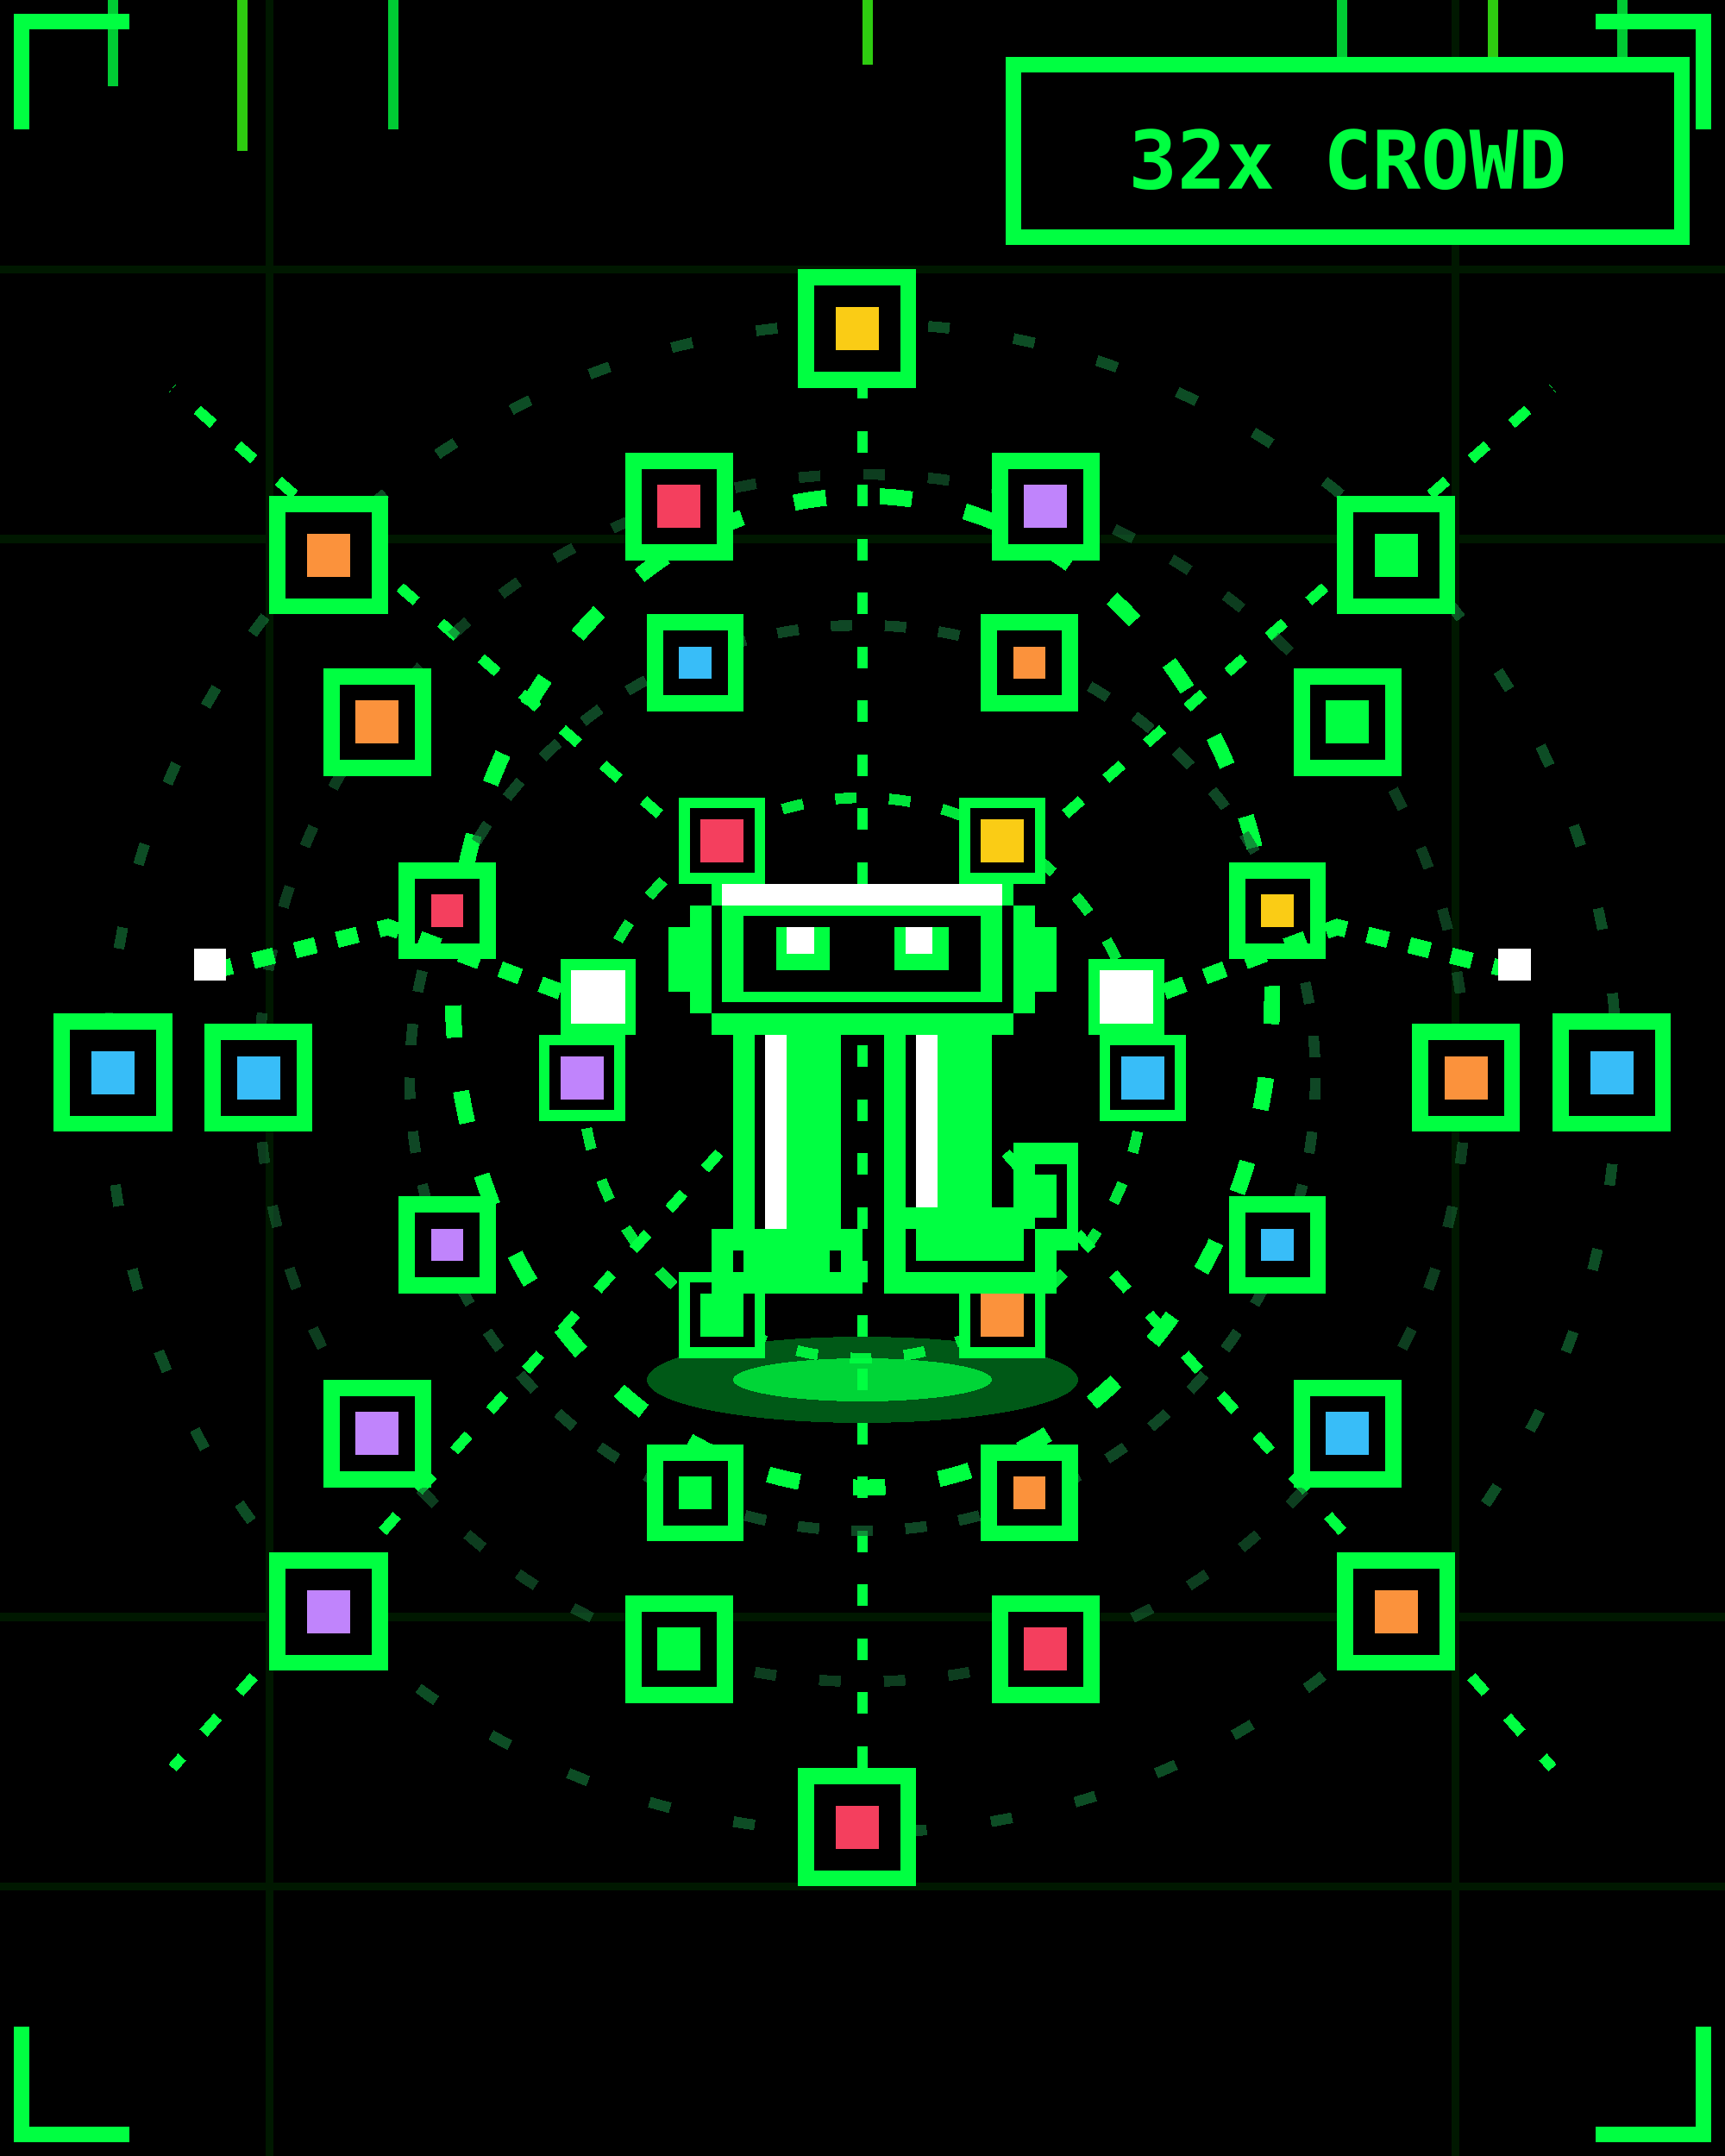
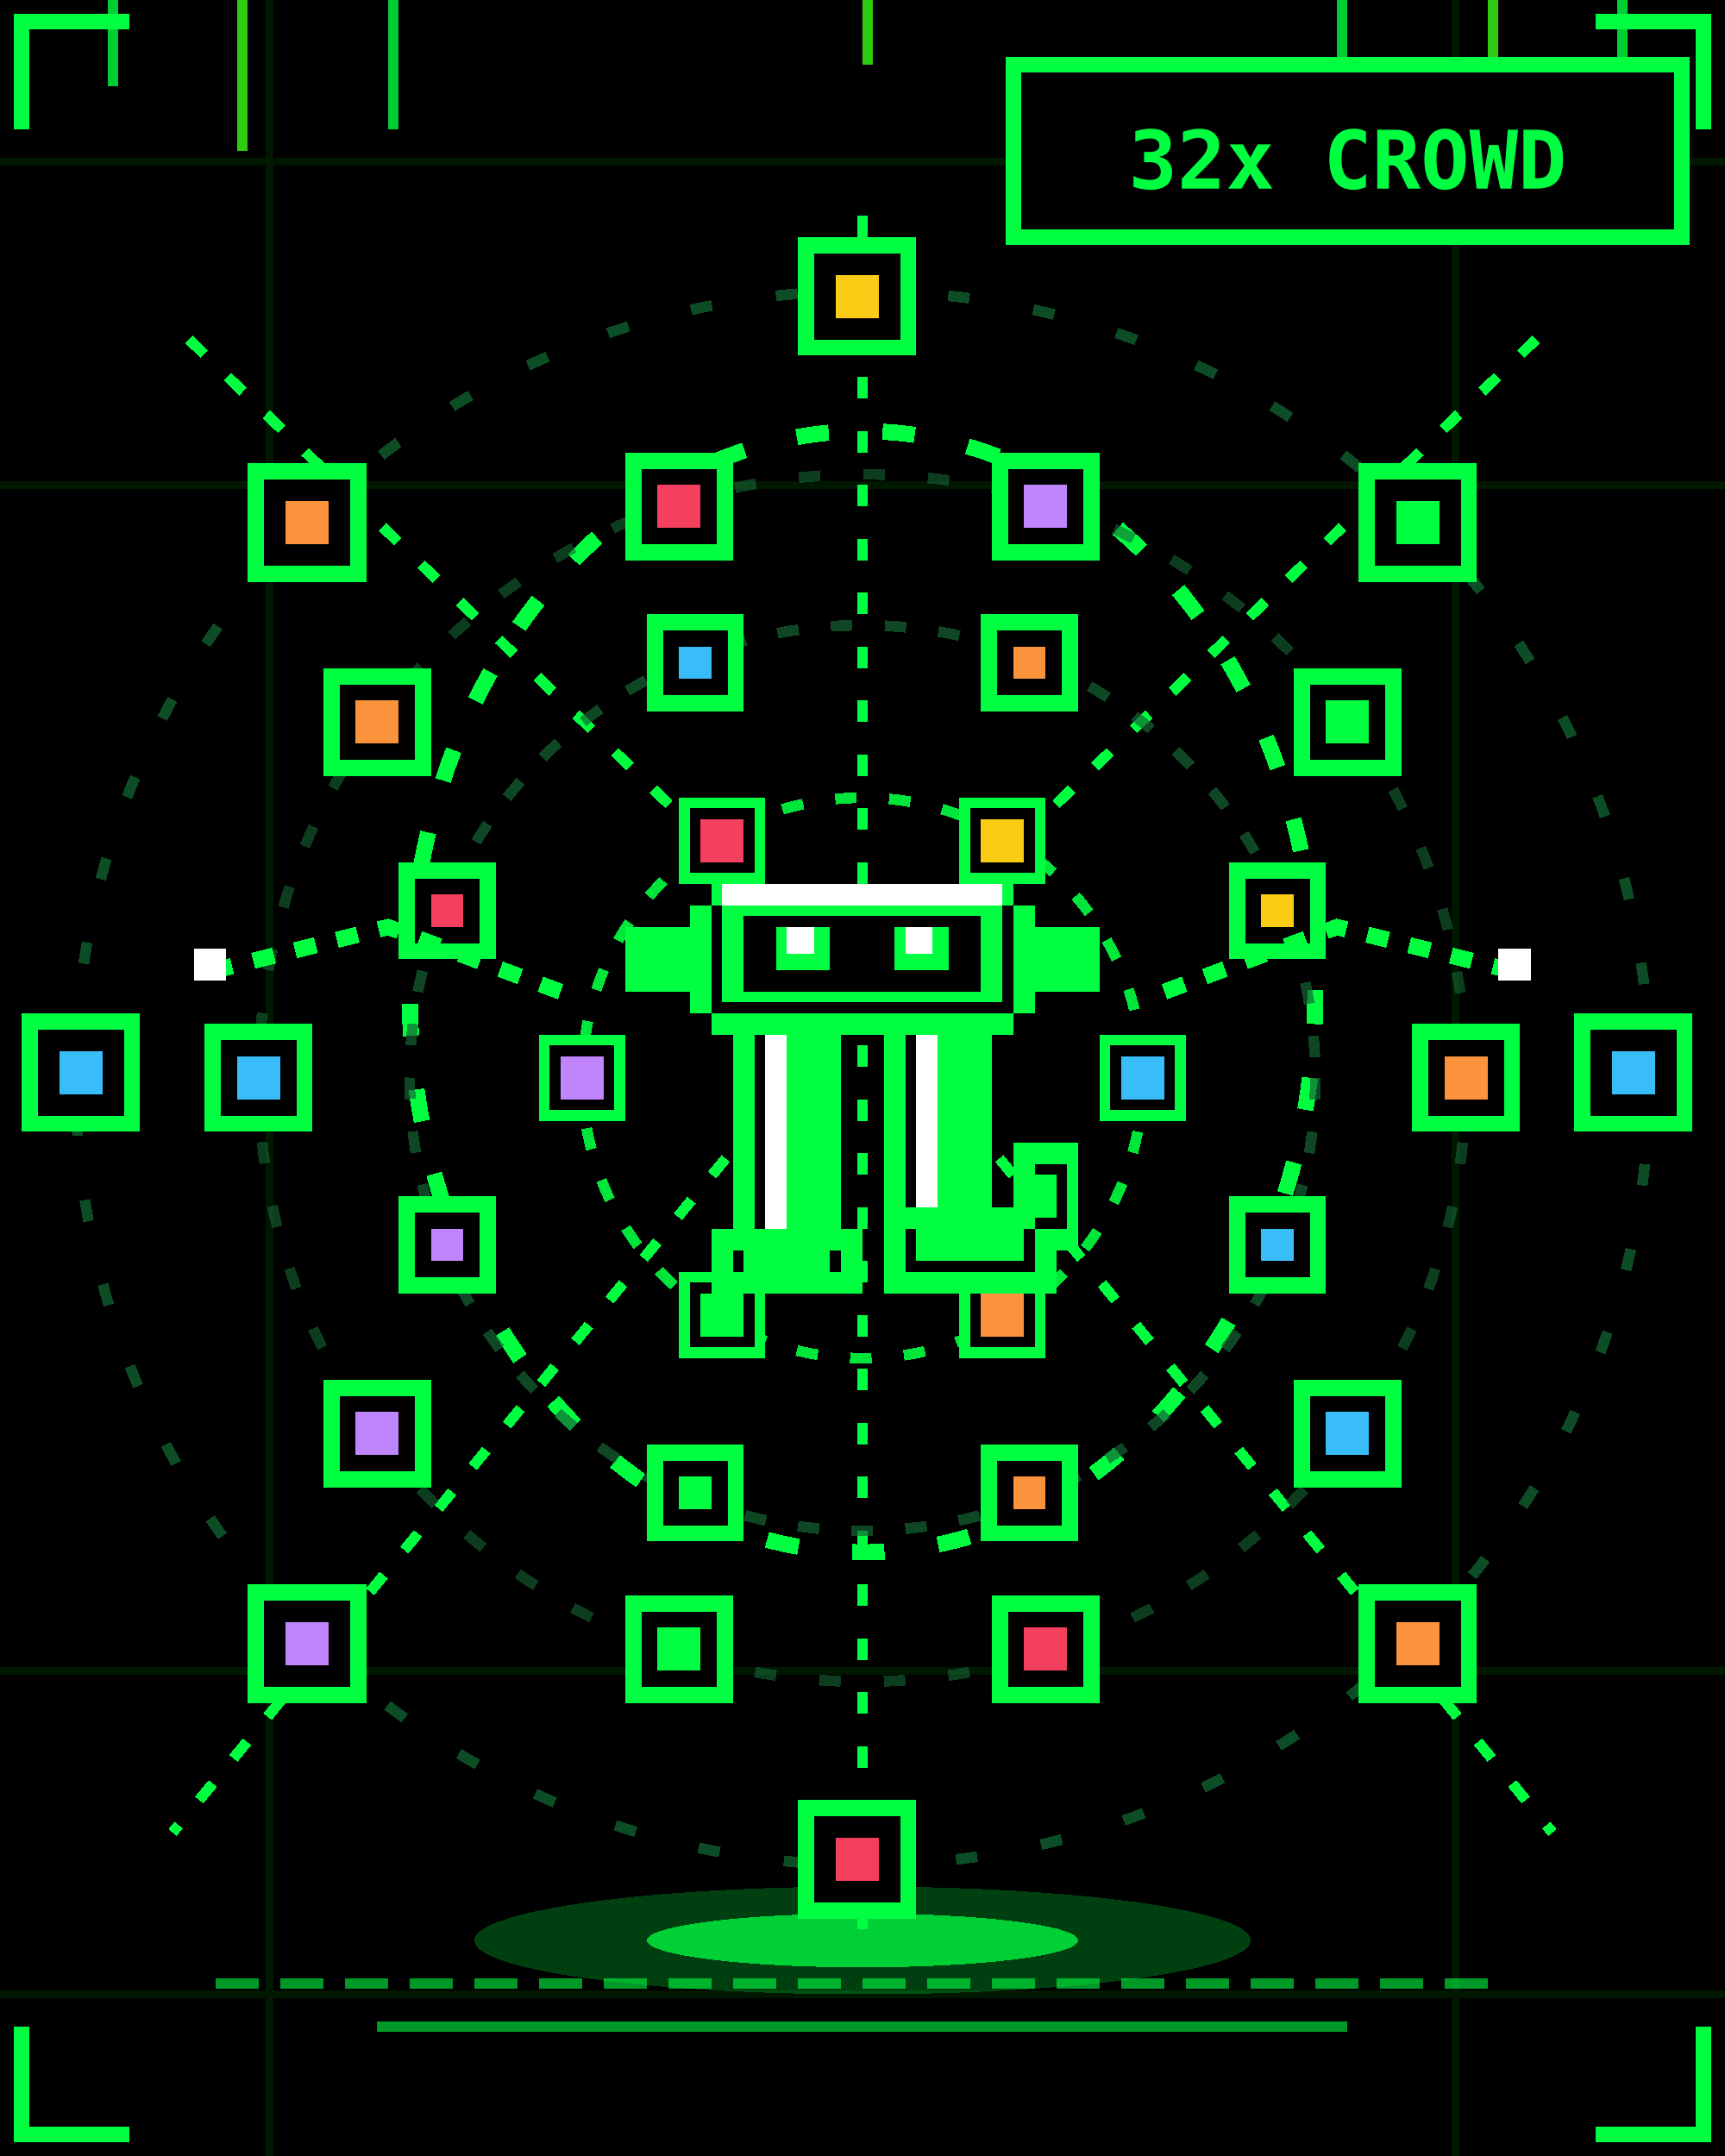
<svg xmlns="http://www.w3.org/2000/svg" viewBox="0 0 160 200" width="100%" height="100%" preserveAspectRatio="none" shape-rendering="crispEdges">
  <style>
-     /* LCD Stepped Frame Timing (Authentic 4-8 FPS Choppy Embedded Matrix Display) */
    @keyframes vortexRing1 { 0% { transform: rotate(0deg); } 100% { transform: rotate(360deg); } }
    @keyframes vortexRing2 { 0% { transform: rotate(360deg); } 100% { transform: rotate(0deg); } }
    @keyframes vortexRing3 { 0% { transform: rotate(0deg); } 100% { transform: rotate(360deg); } }
    @keyframes vortexRing4 { 0% { transform: rotate(360deg); } 100% { transform: rotate(0deg); } }
    @keyframes levitateCenter { 0%, 100% { transform: translateY(0px); } 50% { transform: translateY(-4px); } }
-     @keyframes psychicWaveWide { 0% { transform: scale(0.3); opacity: 0.9; } 50% { opacity: 0.4; } 100% { transform: scale(1.45); opacity: 0; } }
+     @keyframes psychicWaveWide { 0% { transform: scale(0.3); opacity: 0.9; } 50% { opacity: 0.4; } 100% { transform: scale(1.5); opacity: 0; } }
    @keyframes lightningFlicker { 0%, 100% { opacity: 0.15; } 50% { opacity: 1; } }
    @keyframes rainFall1 { 0% { transform: translateY(-10px); opacity: 0; } 30% { opacity: 0.9; } 80% { opacity: 0.9; } 100% { transform: translateY(205px); opacity: 0; } }
    @keyframes rainFall2 { 0% { transform: translateY(-10px); opacity: 0; } 30% { opacity: 0.9; } 80% { opacity: 0.9; } 100% { transform: translateY(205px); opacity: 0; } }

-     /* Discrete stepped keyframes for authentic retro LCD stutter */
    .ring-1 { animation: vortexRing1 6s steps(8) infinite; transform-origin: 80px 100px; }
    .ring-2 { animation: vortexRing2 10s steps(10) infinite; transform-origin: 80px 100px; }
    .ring-3 { animation: vortexRing3 14s steps(12) infinite; transform-origin: 80px 100px; }
    .ring-4 { animation: vortexRing4 18s steps(16) infinite; transform-origin: 80px 100px; }
    .pip-commander { animation: levitateCenter 1.6s steps(2) infinite; transform-origin: 80px 100px; }
    .psychic-ring-1 { animation: psychicWaveWide 1.8s steps(4) infinite; transform-origin: 80px 92px; }
    .psychic-ring-2 { animation: psychicWaveWide 1.8s steps(4) infinite 0.9s; transform-origin: 80px 92px; }
    .lightning-arc { animation: lightningFlicker 0.4s steps(2) infinite; }
    .rain-stream-1 { animation: rainFall1 2.2s steps(8) infinite; }
    .rain-stream-2 { animation: rainFall2 2.8s steps(8) infinite 1s; }
  </style>
  <rect width="160" height="200" fill="#000000" />
  <g stroke="#003b00" stroke-width="0.75" opacity="0.4">
-     <line x1="0" y1="25" x2="160" y2="25" />
-     <line x1="0" y1="50" x2="160" y2="50" />
-     <line x1="0" y1="150" x2="160" y2="150" />
-     <line x1="0" y1="175" x2="160" y2="175" />
+     <line x1="0" y1="15" x2="160" y2="15" />
+     <line x1="0" y1="45" x2="160" y2="45" />
+     <line x1="0" y1="155" x2="160" y2="155" />
+     <line x1="0" y1="185" x2="160" y2="185" />
    <line x1="25" y1="0" x2="25" y2="200" />
    <line x1="135" y1="0" x2="135" y2="200" />
  </g>
  <g stroke="#00ff41" stroke-width="1.5" fill="none">
    <path d="M2,12 L2,2 L12,2" />
    <path d="M158,12 L158,2 L148,2" />
    <path d="M2,188 L2,198 L12,198" />
    <path d="M158,188 L158,198 L148,198" />
  </g>
  <g class="rain-stream-1" fill="#00ff41" opacity="0.8">
    <rect x="10" y="0" width="1" height="8" />
    <rect x="36" y="0" width="1" height="12" />
    <rect x="124" y="0" width="1" height="10" />
    <rect x="150" y="0" width="1" height="8" />
  </g>
  <g class="rain-stream-2" fill="#39ff14" opacity="0.8">
    <rect x="22" y="0" width="1" height="14" />
    <rect x="80" y="0" width="1" height="6" />
    <rect x="138" y="0" width="1" height="14" />
  </g>
  <g fill="none" stroke="#00ff41" stroke-width="1.5" stroke-dasharray="3,5">
-     <ellipse cx="80" cy="92" rx="38" ry="46" class="psychic-ring-1" />
-     <ellipse cx="80" cy="92" rx="38" ry="46" class="psychic-ring-2" />
-   </g>
-   <ellipse cx="80" cy="128" rx="20" ry="4" fill="#00ff41" opacity="0.35" />
-   <ellipse cx="80" cy="128" rx="12" ry="2" fill="#00ff41" opacity="0.75" />
+     <ellipse cx="80" cy="92" rx="42" ry="52" class="psychic-ring-1" />
+     <ellipse cx="80" cy="92" rx="42" ry="52" class="psychic-ring-2" />
+   </g>
+   <g opacity="0.6" stroke="#00ff41" stroke-width="1">
+     <line x1="20" y1="184" x2="140" y2="184" stroke-dasharray="4,2" />
+     <line x1="35" y1="188" x2="125" y2="188" />
+   </g>
+   <ellipse cx="80" cy="180" rx="36" ry="5" fill="#00ff41" opacity="0.25" />
+   <ellipse cx="80" cy="180" rx="20" ry="2.5" fill="#00ff41" opacity="0.75" />
  <g class="lightning-arc" stroke="#00ff41" stroke-width="1" stroke-dasharray="2,3" fill="none">
-     <line x1="80" y1="92" x2="16" y2="36" />
-     <line x1="80" y1="92" x2="144" y2="36" />
-     <line x1="80" y1="92" x2="16" y2="164" />
-     <line x1="80" y1="92" x2="144" y2="164" />
-     <line x1="80" y1="92" x2="80" y2="30" />
-     <line x1="80" y1="92" x2="80" y2="170" />
+     <line x1="80" y1="92" x2="16" y2="30" />
+     <line x1="80" y1="92" x2="144" y2="30" />
+     <line x1="80" y1="92" x2="16" y2="170" />
+     <line x1="80" y1="92" x2="144" y2="170" />
+     <line x1="80" y1="92" x2="80" y2="20" />
+     <line x1="80" y1="92" x2="80" y2="180" />
  </g>
  <g class="ring-4">
-     <circle cx="80" cy="100" r="70" fill="none" stroke="#15803d" stroke-width="1" stroke-dasharray="2,6" opacity="0.6" />
-     <g transform="translate(144, 94)">
+     <circle cx="80" cy="100" r="73" fill="none" stroke="#15803d" stroke-width="1" stroke-dasharray="2,6" opacity="0.6" />
+     <g transform="translate(146, 94)">
      <rect width="11" height="11" fill="#00ff41" />
      <rect x="1.5" y="1.5" width="8" height="8" fill="#000" />
      <rect x="3.5" y="3.5" width="4" height="4" fill="#38bdf8" />
    </g>
-     <g transform="translate(124, 144)">
+     <g transform="translate(126, 147)">
      <rect width="11" height="11" fill="#00ff41" />
      <rect x="1.5" y="1.5" width="8" height="8" fill="#000" />
      <rect x="3.5" y="3.5" width="4" height="4" fill="#fb923c" />
    </g>
-     <g transform="translate(74, 164)">
+     <g transform="translate(74, 167)">
      <rect width="11" height="11" fill="#00ff41" />
      <rect x="1.5" y="1.5" width="8" height="8" fill="#000" />
      <rect x="3.5" y="3.5" width="4" height="4" fill="#f43f5e" />
    </g>
-     <g transform="translate(25, 144)">
+     <g transform="translate(23, 147)">
      <rect width="11" height="11" fill="#00ff41" />
      <rect x="1.5" y="1.5" width="8" height="8" fill="#000" />
      <rect x="3.5" y="3.5" width="4" height="4" fill="#c084fc" />
    </g>
-     <g transform="translate(5, 94)">
+     <g transform="translate(2, 94)">
      <rect width="11" height="11" fill="#00ff41" />
      <rect x="1.5" y="1.5" width="8" height="8" fill="#000" />
      <rect x="3.5" y="3.5" width="4" height="4" fill="#38bdf8" />
    </g>
-     <g transform="translate(25, 46)">
+     <g transform="translate(23, 43)">
      <rect width="11" height="11" fill="#00ff41" />
      <rect x="1.5" y="1.5" width="8" height="8" fill="#000" />
      <rect x="3.5" y="3.5" width="4" height="4" fill="#fb923c" />
    </g>
-     <g transform="translate(74, 25)">
+     <g transform="translate(74, 22)">
      <rect width="11" height="11" fill="#00ff41" />
      <rect x="1.5" y="1.5" width="8" height="8" fill="#000" />
      <rect x="3.5" y="3.5" width="4" height="4" fill="#facc15" />
    </g>
-     <g transform="translate(124, 46)">
+     <g transform="translate(126, 43)">
      <rect width="11" height="11" fill="#00ff41" />
      <rect x="1.5" y="1.5" width="8" height="8" fill="#000" />
      <rect x="3.5" y="3.5" width="4" height="4" fill="#00ff41" />
    </g>
  </g>
  <g class="ring-3">
    <circle cx="80" cy="100" r="56" fill="none" stroke="#166534" stroke-width="1" stroke-dasharray="2,4" opacity="0.6" />
    <g transform="translate(131, 95)">
      <rect width="10" height="10" fill="#00ff41" />
      <rect x="1.5" y="1.5" width="7" height="7" fill="#000" />
      <rect x="3" y="3" width="4" height="4" fill="#fb923c" />
    </g>
    <g transform="translate(120, 128)">
      <rect width="10" height="10" fill="#00ff41" />
      <rect x="1.5" y="1.5" width="7" height="7" fill="#000" />
      <rect x="3" y="3" width="4" height="4" fill="#38bdf8" />
    </g>
    <g transform="translate(92, 148)">
      <rect width="10" height="10" fill="#00ff41" />
      <rect x="1.5" y="1.5" width="7" height="7" fill="#000" />
      <rect x="3" y="3" width="4" height="4" fill="#f43f5e" />
    </g>
    <g transform="translate(58, 148)">
      <rect width="10" height="10" fill="#00ff41" />
      <rect x="1.5" y="1.5" width="7" height="7" fill="#000" />
      <rect x="3" y="3" width="4" height="4" fill="#00ff41" />
    </g>
    <g transform="translate(30, 128)">
      <rect width="10" height="10" fill="#00ff41" />
      <rect x="1.5" y="1.5" width="7" height="7" fill="#000" />
      <rect x="3" y="3" width="4" height="4" fill="#c084fc" />
    </g>
    <g transform="translate(19, 95)">
      <rect width="10" height="10" fill="#00ff41" />
      <rect x="1.5" y="1.5" width="7" height="7" fill="#000" />
      <rect x="3" y="3" width="4" height="4" fill="#38bdf8" />
    </g>
    <g transform="translate(30, 62)">
      <rect width="10" height="10" fill="#00ff41" />
      <rect x="1.5" y="1.5" width="7" height="7" fill="#000" />
      <rect x="3" y="3" width="4" height="4" fill="#fb923c" />
    </g>
    <g transform="translate(58, 42)">
      <rect width="10" height="10" fill="#00ff41" />
      <rect x="1.5" y="1.5" width="7" height="7" fill="#000" />
      <rect x="3" y="3" width="4" height="4" fill="#f43f5e" />
    </g>
    <g transform="translate(92, 42)">
      <rect width="10" height="10" fill="#00ff41" />
      <rect x="1.5" y="1.5" width="7" height="7" fill="#000" />
      <rect x="3" y="3" width="4" height="4" fill="#c084fc" />
    </g>
    <g transform="translate(120, 62)">
      <rect width="10" height="10" fill="#00ff41" />
      <rect x="1.5" y="1.5" width="7" height="7" fill="#000" />
      <rect x="3" y="3" width="4" height="4" fill="#00ff41" />
    </g>
  </g>
  <g class="ring-2">
    <circle cx="80" cy="100" r="42" fill="none" stroke="#166534" stroke-width="1" stroke-dasharray="2,3" opacity="0.7" />
    <g transform="translate(114, 111)">
      <rect width="9" height="9" fill="#00ff41" />
      <rect x="1.5" y="1.5" width="6" height="6" fill="#000" />
      <rect x="3" y="3" width="3" height="3" fill="#38bdf8" />
    </g>
    <g transform="translate(91, 134)">
      <rect width="9" height="9" fill="#00ff41" />
      <rect x="1.5" y="1.5" width="6" height="6" fill="#000" />
      <rect x="3" y="3" width="3" height="3" fill="#fb923c" />
    </g>
    <g transform="translate(60, 134)">
      <rect width="9" height="9" fill="#00ff41" />
      <rect x="1.5" y="1.5" width="6" height="6" fill="#000" />
      <rect x="3" y="3" width="3" height="3" fill="#00ff41" />
    </g>
    <g transform="translate(37, 111)">
      <rect width="9" height="9" fill="#00ff41" />
      <rect x="1.5" y="1.5" width="6" height="6" fill="#000" />
      <rect x="3" y="3" width="3" height="3" fill="#c084fc" />
    </g>
    <g transform="translate(37, 80)">
      <rect width="9" height="9" fill="#00ff41" />
      <rect x="1.5" y="1.5" width="6" height="6" fill="#000" />
      <rect x="3" y="3" width="3" height="3" fill="#f43f5e" />
    </g>
    <g transform="translate(60, 57)">
      <rect width="9" height="9" fill="#00ff41" />
      <rect x="1.5" y="1.5" width="6" height="6" fill="#000" />
      <rect x="3" y="3" width="3" height="3" fill="#38bdf8" />
    </g>
    <g transform="translate(91, 57)">
      <rect width="9" height="9" fill="#00ff41" />
      <rect x="1.5" y="1.5" width="6" height="6" fill="#000" />
      <rect x="3" y="3" width="3" height="3" fill="#fb923c" />
    </g>
    <g transform="translate(114, 80)">
      <rect width="9" height="9" fill="#00ff41" />
      <rect x="1.5" y="1.5" width="6" height="6" fill="#000" />
      <rect x="3" y="3" width="3" height="3" fill="#facc15" />
    </g>
  </g>
  <g class="ring-1">
    <circle cx="80" cy="100" r="26" fill="none" stroke="#00ff41" stroke-width="1" stroke-dasharray="2,3" opacity="0.9" />
    <g transform="translate(102, 96)">
      <rect width="8" height="8" fill="#00ff41" />
      <rect x="1" y="1" width="6" height="6" fill="#000" />
      <rect x="2" y="2" width="4" height="4" fill="#38bdf8" />
    </g>
    <g transform="translate(89, 118)">
      <rect width="8" height="8" fill="#00ff41" />
      <rect x="1" y="1" width="6" height="6" fill="#000" />
      <rect x="2" y="2" width="4" height="4" fill="#fb923c" />
    </g>
    <g transform="translate(63, 118)">
      <rect width="8" height="8" fill="#00ff41" />
      <rect x="1" y="1" width="6" height="6" fill="#000" />
      <rect x="2" y="2" width="4" height="4" fill="#00ff41" />
    </g>
    <g transform="translate(50, 96)">
      <rect width="8" height="8" fill="#00ff41" />
      <rect x="1" y="1" width="6" height="6" fill="#000" />
      <rect x="2" y="2" width="4" height="4" fill="#c084fc" />
    </g>
    <g transform="translate(63, 74)">
      <rect width="8" height="8" fill="#00ff41" />
      <rect x="1" y="1" width="6" height="6" fill="#000" />
      <rect x="2" y="2" width="4" height="4" fill="#f43f5e" />
    </g>
    <g transform="translate(89, 74)">
      <rect width="8" height="8" fill="#00ff41" />
      <rect x="1" y="1" width="6" height="6" fill="#000" />
      <rect x="2" y="2" width="4" height="4" fill="#facc15" />
    </g>
  </g>
  <g class="pip-commander">
    <path d="M52,92 L36,86 L20,90" stroke="#00ff41" stroke-width="1.5" fill="none" stroke-dasharray="2,2" />
    <rect x="18" y="88" width="3" height="3" fill="#ffffff" />
    <path d="M108,92 L124,86 L140,90" stroke="#00ff41" stroke-width="1.5" fill="none" stroke-dasharray="2,2" />
    <rect x="139" y="88" width="3" height="3" fill="#ffffff" />
    <rect x="64" y="84" width="32" height="10" fill="#00ff41" />
    <rect x="66" y="82" width="28" height="14" fill="#00ff41" />
    <rect x="62" y="86" width="36" height="6" fill="#00ff41" />
    <rect x="68" y="94" width="10" height="22" fill="#00ff41" />
    <rect x="66" y="114" width="14" height="6" fill="#00ff41" />
    <rect x="82" y="94" width="10" height="20" fill="#00ff41" />
    <rect x="82" y="112" width="16" height="8" fill="#00ff41" />
    <rect x="94" y="106" width="6" height="10" fill="#00ff41" />
    <rect x="70" y="96" width="6" height="18" fill="#000000" />
    <rect x="71" y="96" width="5" height="18" fill="#00ff41" />
    <rect x="71" y="96" width="2" height="18" fill="#ffffff" />
    <rect x="68" y="116" width="10" height="2" fill="#000000" />
    <rect x="69" y="116" width="8" height="2" fill="#00ff41" />
    <rect x="84" y="96" width="6" height="16" fill="#000000" />
    <rect x="85" y="96" width="5" height="16" fill="#00ff41" />
    <rect x="85" y="96" width="2" height="16" fill="#ffffff" />
    <rect x="84" y="114" width="12" height="4" fill="#000000" />
    <rect x="85" y="114" width="10" height="3" fill="#00ff41" />
    <rect x="96" y="108" width="3" height="6" fill="#000000" />
    <rect x="96" y="109" width="2" height="4" fill="#00ff41" />
    <rect x="66" y="84" width="28" height="10" fill="#000000" />
    <rect x="67" y="84" width="26" height="10" fill="#00ff41" />
    <rect x="67" y="82" width="26" height="2" fill="#ffffff" />
    <rect x="66" y="93" width="28" height="1" fill="#000000" />
    <rect x="69" y="85" width="22" height="7" fill="#000000" />
    <rect x="72" y="86" width="5" height="4" fill="#00ff41" />
    <rect x="73" y="86" width="2.5" height="2.5" fill="#ffffff" />
    <rect x="83" y="86" width="5" height="4" fill="#00ff41" />
    <rect x="84" y="86" width="2.5" height="2.5" fill="#ffffff" />
    <g fill="#00ff41">
-       <rect x="52" y="89" width="7" height="7" />
-       <rect x="53" y="90" width="5" height="5" fill="#ffffff" />
-       <rect x="101" y="89" width="7" height="7" />
-       <rect x="102" y="90" width="5" height="5" fill="#ffffff" />
+       <rect x="58" y="86" width="4" height="6" />
+       <rect x="98" y="86" width="4" height="6" />
    </g>
  </g>
  <g transform="translate(94, 6)">
    <rect width="62" height="16" fill="#000000" stroke="#00ff41" stroke-width="1.5" />
    <text x="31" y="11.5" font-family="'Fira Code', monospace" font-size="7.5" font-weight="900" fill="#00ff41" text-anchor="middle">32x CROWD</text>
  </g>
</svg>
